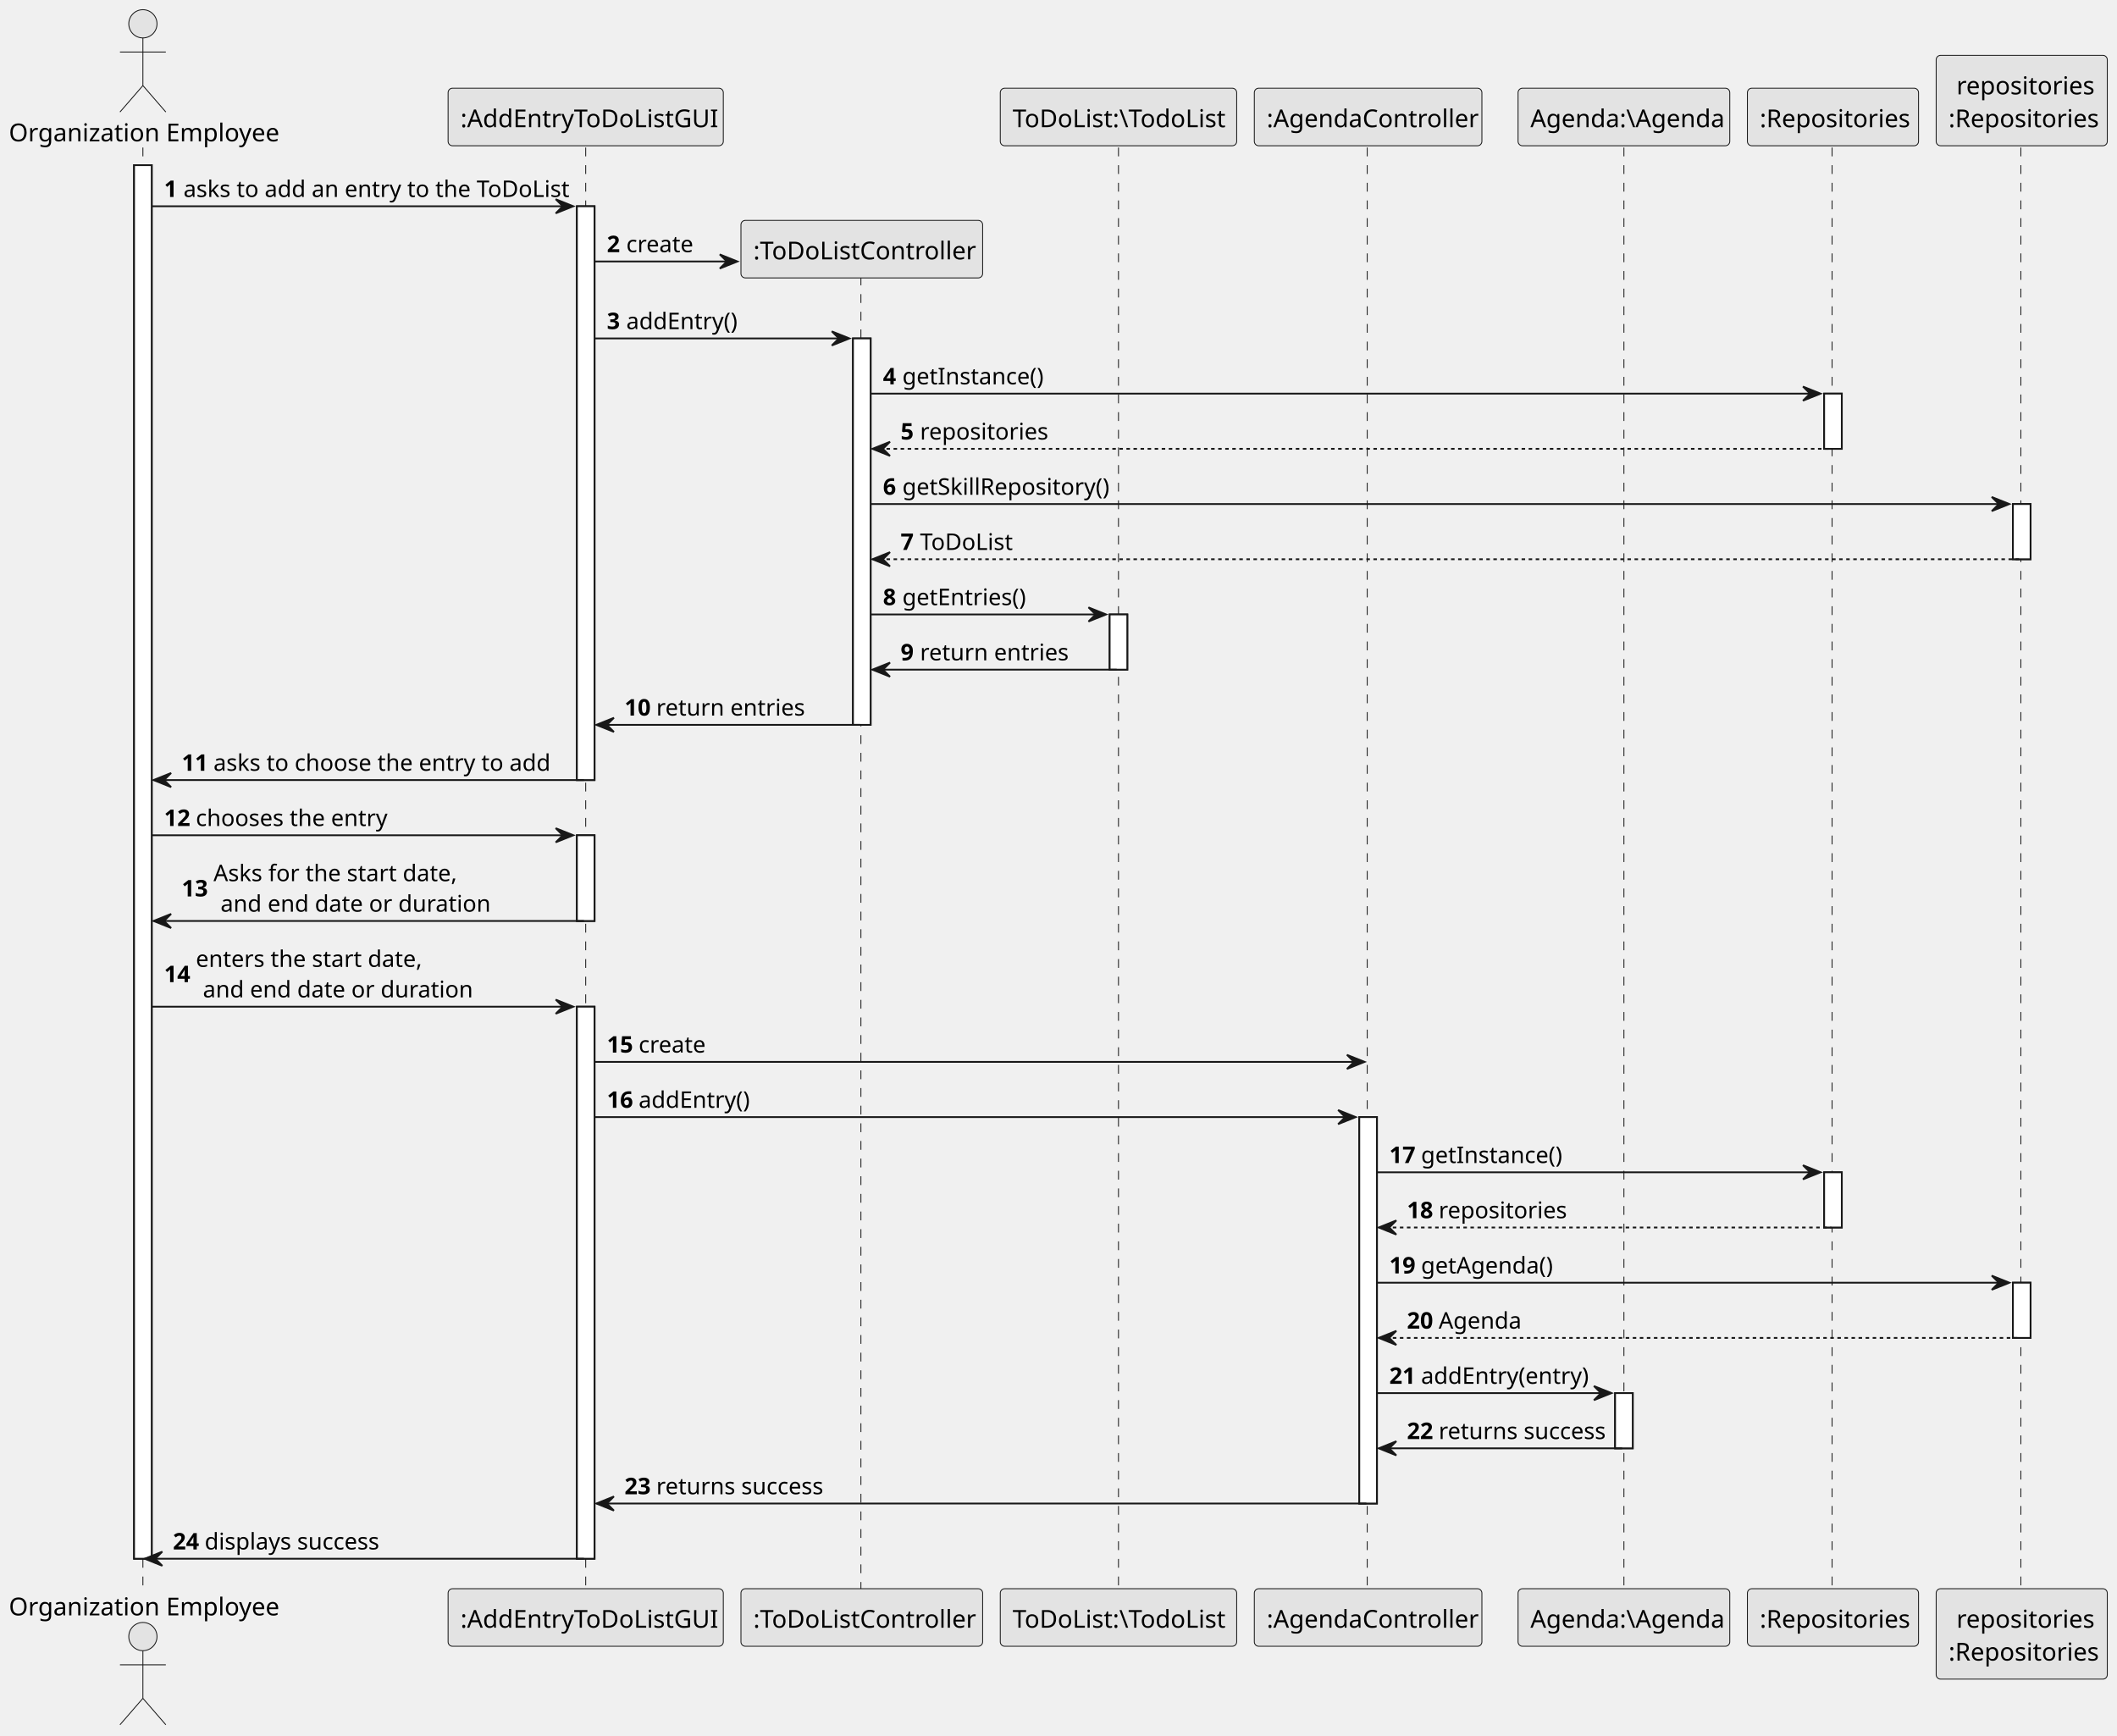
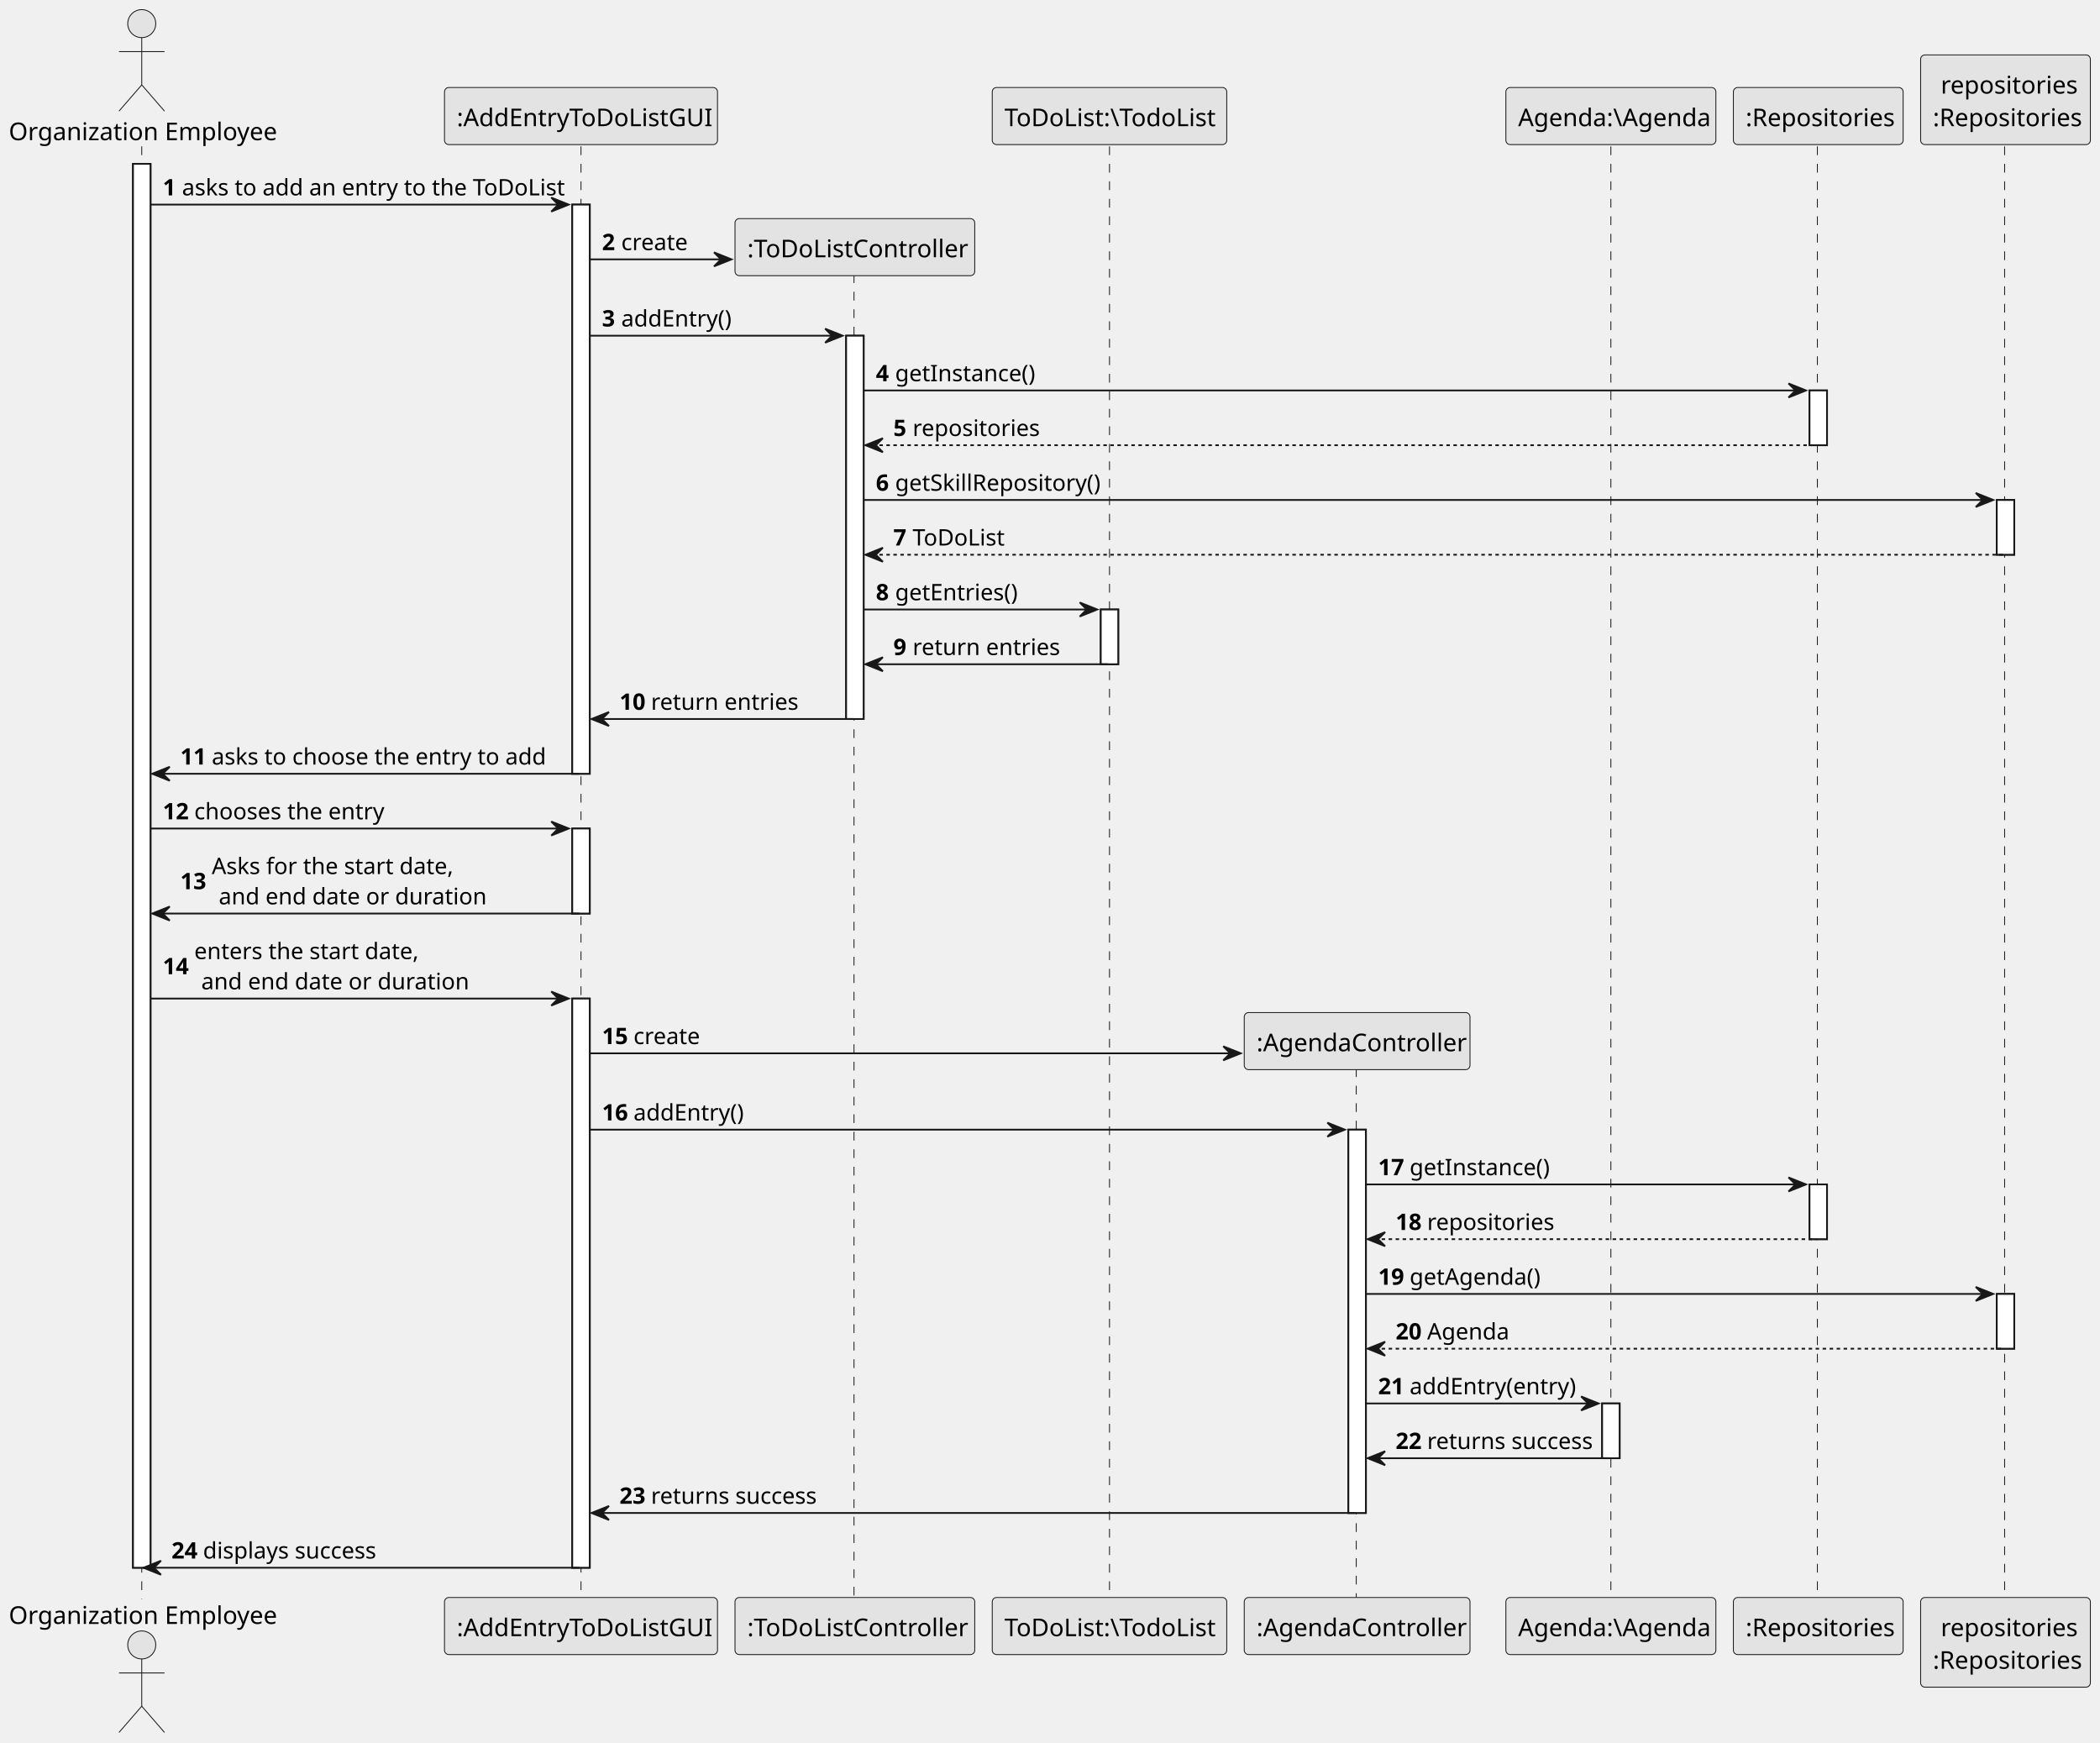
- <svg xmlns="http://www.w3.org/2000/svg" contentStyleType="text/css" height="984px" preserveAspectRatio="none" style="width:1200px;height:984px;background:#FFFFFF;" version="1.1" viewBox="0 0 1200 984" width="1200px" zoomAndPan="magnify">
+ <svg xmlns="http://www.w3.org/2000/svg" contentStyleType="text/css" height="996px" preserveAspectRatio="none" style="width:1200px;height:996px;background:#FFFFFF;" version="1.1" viewBox="0 0 1200 996" width="1200px" zoomAndPan="magnify">
  <defs />
  <g>
-     <rect fill="#FFFFFF" height="789.896" style="stroke:#181818;stroke-width:1.0;" width="10" x="76" y="93.621" />
+     <rect fill="#FFFFFF" height="802.227" style="stroke:#181818;stroke-width:1.0;" width="10" x="76" y="93.621" />
    <rect fill="#FFFFFF" height="325.24" style="stroke:#181818;stroke-width:1.0;" width="10" x="327" y="116.912" />
    <rect fill="#FFFFFF" height="48.582" style="stroke:#181818;stroke-width:1.0;" width="10" x="327" y="473.443" />
-     <rect fill="#FFFFFF" height="312.91" style="stroke:#181818;stroke-width:1.0;" width="10" x="327" y="570.607" />
+     <rect fill="#FFFFFF" height="325.24" style="stroke:#181818;stroke-width:1.0;" width="10" x="327" y="570.607" />
    <rect fill="#FFFFFF" height="219.037" style="stroke:#181818;stroke-width:1.0;" width="10" x="483.5" y="191.824" />
    <rect fill="#FFFFFF" height="31.291" style="stroke:#181818;stroke-width:1.0;" width="10" x="629" y="348.279" />
-     <rect fill="#FFFFFF" height="219.037" style="stroke:#181818;stroke-width:1.0;" width="10" x="770.5" y="633.189" />
-     <rect fill="#FFFFFF" height="31.291" style="stroke:#181818;stroke-width:1.0;" width="10" x="915.5" y="789.644" />
+     <rect fill="#FFFFFF" height="219.037" style="stroke:#181818;stroke-width:1.0;" width="10" x="770.5" y="645.519" />
+     <rect fill="#FFFFFF" height="31.291" style="stroke:#181818;stroke-width:1.0;" width="10" x="915.5" y="801.975" />
    <rect fill="#FFFFFF" height="31.291" style="stroke:#181818;stroke-width:1.0;" width="10" x="1034" y="223.115" />
-     <rect fill="#FFFFFF" height="31.291" style="stroke:#181818;stroke-width:1.0;" width="10" x="1034" y="664.481" />
+     <rect fill="#FFFFFF" height="31.291" style="stroke:#181818;stroke-width:1.0;" width="10" x="1034" y="676.811" />
    <rect fill="#FFFFFF" height="31.291" style="stroke:#181818;stroke-width:1.0;" width="10" x="1141" y="285.697" />
-     <rect fill="#FFFFFF" height="31.291" style="stroke:#181818;stroke-width:1.0;" width="10" x="1141" y="727.062" />
-     <line style="stroke:#181818;stroke-width:0.5;stroke-dasharray:5.0,5.0;" x1="81" x2="81" y1="83.621" y2="901.518" />
-     <line style="stroke:#181818;stroke-width:0.5;stroke-dasharray:5.0,5.0;" x1="332" x2="332" y1="83.621" y2="901.518" />
-     <line style="stroke:#181818;stroke-width:0.5;stroke-dasharray:5.0,5.0;" x1="488" x2="488" y1="156.723" y2="901.518" />
-     <line style="stroke:#181818;stroke-width:0.5;stroke-dasharray:5.0,5.0;" x1="634" x2="634" y1="83.621" y2="901.518" />
-     <line style="stroke:#181818;stroke-width:0.5;stroke-dasharray:5.0,5.0;" x1="775" x2="775" y1="83.621" y2="901.518" />
-     <line style="stroke:#181818;stroke-width:0.5;stroke-dasharray:5.0,5.0;" x1="920.5" x2="920.5" y1="83.621" y2="901.518" />
-     <line style="stroke:#181818;stroke-width:0.5;stroke-dasharray:5.0,5.0;" x1="1038.5" x2="1038.5" y1="83.621" y2="901.518" />
-     <line style="stroke:#181818;stroke-width:0.5;stroke-dasharray:5.0,5.0;" x1="1145.5" x2="1145.5" y1="83.621" y2="901.518" />
+     <rect fill="#FFFFFF" height="31.291" style="stroke:#181818;stroke-width:1.0;" width="10" x="1141" y="739.393" />
+     <line style="stroke:#181818;stroke-width:0.5;stroke-dasharray:5.0,5.0;" x1="81" x2="81" y1="83.621" y2="913.848" />
+     <line style="stroke:#181818;stroke-width:0.5;stroke-dasharray:5.0,5.0;" x1="332" x2="332" y1="83.621" y2="913.848" />
+     <line style="stroke:#181818;stroke-width:0.5;stroke-dasharray:5.0,5.0;" x1="488" x2="488" y1="156.723" y2="913.848" />
+     <line style="stroke:#181818;stroke-width:0.5;stroke-dasharray:5.0,5.0;" x1="634" x2="634" y1="83.621" y2="913.848" />
+     <line style="stroke:#181818;stroke-width:0.5;stroke-dasharray:5.0,5.0;" x1="775" x2="775" y1="610.418" y2="913.848" />
+     <line style="stroke:#181818;stroke-width:0.5;stroke-dasharray:5.0,5.0;" x1="920.5" x2="920.5" y1="83.621" y2="913.848" />
+     <line style="stroke:#181818;stroke-width:0.5;stroke-dasharray:5.0,5.0;" x1="1038.5" x2="1038.5" y1="83.621" y2="913.848" />
+     <line style="stroke:#181818;stroke-width:0.5;stroke-dasharray:5.0,5.0;" x1="1145.5" x2="1145.5" y1="83.621" y2="913.848" />
    <text fill="#000000" font-family="sans-serif" font-size="14" lengthAdjust="spacing" textLength="146" x="5" y="80.107">Organization Employee</text>
    <ellipse cx="81" cy="13.5" fill="#E3E3E3" rx="8" ry="8" style="stroke:#181818;stroke-width:0.5;" />
    <path d="M81,21.5 L81,48.5 M68,29.5 L94,29.5 M81,48.5 L68,63.5 M81,48.5 L94,63.5 " fill="none" style="stroke:#181818;stroke-width:0.5;" />
-     <text fill="#000000" font-family="sans-serif" font-size="14" lengthAdjust="spacing" textLength="146" x="5" y="915.625">Organization Employee</text>
-     <ellipse cx="81" cy="927.639" fill="#E3E3E3" rx="8" ry="8" style="stroke:#181818;stroke-width:0.5;" />
-     <path d="M81,935.639 L81,962.639 M68,943.639 L94,943.639 M81,962.639 L68,977.639 M81,962.639 L94,977.639 " fill="none" style="stroke:#181818;stroke-width:0.5;" />
+     <text fill="#000000" font-family="sans-serif" font-size="14" lengthAdjust="spacing" textLength="146" x="5" y="927.955">Organization Employee</text>
+     <ellipse cx="81" cy="939.969" fill="#E3E3E3" rx="8" ry="8" style="stroke:#181818;stroke-width:0.5;" />
+     <path d="M81,947.969 L81,974.969 M68,955.969 L94,955.969 M81,974.969 L68,989.969 M81,974.969 L94,989.969 " fill="none" style="stroke:#181818;stroke-width:0.5;" />
    <rect fill="#E3E3E3" height="32.621" rx="2.5" ry="2.5" style="stroke:#181818;stroke-width:0.5;" width="156" x="254" y="50" />
    <text fill="#000000" font-family="sans-serif" font-size="14" lengthAdjust="spacing" textLength="142" x="261" y="72.107">:AddEntryToDoListGUI</text>
-     <rect fill="#E3E3E3" height="32.621" rx="2.5" ry="2.5" style="stroke:#181818;stroke-width:0.5;" width="156" x="254" y="900.518" />
-     <text fill="#000000" font-family="sans-serif" font-size="14" lengthAdjust="spacing" textLength="142" x="261" y="922.625">:AddEntryToDoListGUI</text>
-     <rect fill="#E3E3E3" height="32.621" rx="2.5" ry="2.5" style="stroke:#181818;stroke-width:0.5;" width="137" x="420" y="900.518" />
-     <text fill="#000000" font-family="sans-serif" font-size="14" lengthAdjust="spacing" textLength="123" x="427" y="922.625">:ToDoListController</text>
+     <rect fill="#E3E3E3" height="32.621" rx="2.5" ry="2.5" style="stroke:#181818;stroke-width:0.5;" width="156" x="254" y="912.848" />
+     <text fill="#000000" font-family="sans-serif" font-size="14" lengthAdjust="spacing" textLength="142" x="261" y="934.955">:AddEntryToDoListGUI</text>
+     <rect fill="#E3E3E3" height="32.621" rx="2.5" ry="2.5" style="stroke:#181818;stroke-width:0.5;" width="137" x="420" y="912.848" />
+     <text fill="#000000" font-family="sans-serif" font-size="14" lengthAdjust="spacing" textLength="123" x="427" y="934.955">:ToDoListController</text>
    <rect fill="#E3E3E3" height="32.621" rx="2.5" ry="2.5" style="stroke:#181818;stroke-width:0.5;" width="134" x="567" y="50" />
    <text fill="#000000" font-family="sans-serif" font-size="14" lengthAdjust="spacing" textLength="120" x="574" y="72.107">ToDoList:\TodoList</text>
-     <rect fill="#E3E3E3" height="32.621" rx="2.5" ry="2.5" style="stroke:#181818;stroke-width:0.5;" width="134" x="567" y="900.518" />
-     <text fill="#000000" font-family="sans-serif" font-size="14" lengthAdjust="spacing" textLength="120" x="574" y="922.625">ToDoList:\TodoList</text>
-     <rect fill="#E3E3E3" height="32.621" rx="2.5" ry="2.5" style="stroke:#181818;stroke-width:0.5;" width="129" x="711" y="50" />
-     <text fill="#000000" font-family="sans-serif" font-size="14" lengthAdjust="spacing" textLength="115" x="718" y="72.107">:AgendaController</text>
-     <rect fill="#E3E3E3" height="32.621" rx="2.5" ry="2.5" style="stroke:#181818;stroke-width:0.5;" width="129" x="711" y="900.518" />
-     <text fill="#000000" font-family="sans-serif" font-size="14" lengthAdjust="spacing" textLength="115" x="718" y="922.625">:AgendaController</text>
+     <rect fill="#E3E3E3" height="32.621" rx="2.5" ry="2.5" style="stroke:#181818;stroke-width:0.5;" width="134" x="567" y="912.848" />
+     <text fill="#000000" font-family="sans-serif" font-size="14" lengthAdjust="spacing" textLength="120" x="574" y="934.955">ToDoList:\TodoList</text>
+     <rect fill="#E3E3E3" height="32.621" rx="2.5" ry="2.5" style="stroke:#181818;stroke-width:0.5;" width="129" x="711" y="912.848" />
+     <text fill="#000000" font-family="sans-serif" font-size="14" lengthAdjust="spacing" textLength="115" x="718" y="934.955">:AgendaController</text>
    <rect fill="#E3E3E3" height="32.621" rx="2.5" ry="2.5" style="stroke:#181818;stroke-width:0.5;" width="120" x="860.5" y="50" />
    <text fill="#000000" font-family="sans-serif" font-size="14" lengthAdjust="spacing" textLength="106" x="867.5" y="72.107">Agenda:\Agenda</text>
-     <rect fill="#E3E3E3" height="32.621" rx="2.5" ry="2.5" style="stroke:#181818;stroke-width:0.5;" width="120" x="860.5" y="900.518" />
-     <text fill="#000000" font-family="sans-serif" font-size="14" lengthAdjust="spacing" textLength="106" x="867.5" y="922.625">Agenda:\Agenda</text>
+     <rect fill="#E3E3E3" height="32.621" rx="2.5" ry="2.5" style="stroke:#181818;stroke-width:0.5;" width="120" x="860.5" y="912.848" />
+     <text fill="#000000" font-family="sans-serif" font-size="14" lengthAdjust="spacing" textLength="106" x="867.5" y="934.955">Agenda:\Agenda</text>
    <rect fill="#E3E3E3" height="32.621" rx="2.5" ry="2.5" style="stroke:#181818;stroke-width:0.5;" width="97" x="990.5" y="50" />
    <text fill="#000000" font-family="sans-serif" font-size="14" lengthAdjust="spacing" textLength="83" x="997.5" y="72.107">:Repositories</text>
-     <rect fill="#E3E3E3" height="32.621" rx="2.5" ry="2.5" style="stroke:#181818;stroke-width:0.5;" width="97" x="990.5" y="900.518" />
-     <text fill="#000000" font-family="sans-serif" font-size="14" lengthAdjust="spacing" textLength="83" x="997.5" y="922.625">:Repositories</text>
+     <rect fill="#E3E3E3" height="32.621" rx="2.5" ry="2.5" style="stroke:#181818;stroke-width:0.5;" width="97" x="990.5" y="912.848" />
+     <text fill="#000000" font-family="sans-serif" font-size="14" lengthAdjust="spacing" textLength="83" x="997.5" y="934.955">:Repositories</text>
    <rect fill="#E3E3E3" height="51.242" rx="2.5" ry="2.5" style="stroke:#181818;stroke-width:0.5;" width="97" x="1097.5" y="31.379" />
    <text fill="#000000" font-family="sans-serif" font-size="14" lengthAdjust="spacing" textLength="74" x="1109" y="53.486">repositories</text>
    <text fill="#000000" font-family="sans-serif" font-size="14" lengthAdjust="spacing" textLength="83" x="1104.5" y="72.107">:Repositories</text>
-     <rect fill="#E3E3E3" height="51.242" rx="2.5" ry="2.5" style="stroke:#181818;stroke-width:0.5;" width="97" x="1097.5" y="900.518" />
-     <text fill="#000000" font-family="sans-serif" font-size="14" lengthAdjust="spacing" textLength="74" x="1109" y="922.625">repositories</text>
-     <text fill="#000000" font-family="sans-serif" font-size="14" lengthAdjust="spacing" textLength="83" x="1104.5" y="941.246">:Repositories</text>
-     <rect fill="#FFFFFF" height="789.896" style="stroke:#181818;stroke-width:1.0;" width="10" x="76" y="93.621" />
+     <rect fill="#E3E3E3" height="51.242" rx="2.5" ry="2.5" style="stroke:#181818;stroke-width:0.5;" width="97" x="1097.5" y="912.848" />
+     <text fill="#000000" font-family="sans-serif" font-size="14" lengthAdjust="spacing" textLength="74" x="1109" y="934.955">repositories</text>
+     <text fill="#000000" font-family="sans-serif" font-size="14" lengthAdjust="spacing" textLength="83" x="1104.5" y="953.576">:Repositories</text>
+     <rect fill="#FFFFFF" height="802.227" style="stroke:#181818;stroke-width:1.0;" width="10" x="76" y="93.621" />
    <rect fill="#FFFFFF" height="325.24" style="stroke:#181818;stroke-width:1.0;" width="10" x="327" y="116.912" />
    <rect fill="#FFFFFF" height="48.582" style="stroke:#181818;stroke-width:1.0;" width="10" x="327" y="473.443" />
-     <rect fill="#FFFFFF" height="312.91" style="stroke:#181818;stroke-width:1.0;" width="10" x="327" y="570.607" />
+     <rect fill="#FFFFFF" height="325.24" style="stroke:#181818;stroke-width:1.0;" width="10" x="327" y="570.607" />
    <rect fill="#FFFFFF" height="219.037" style="stroke:#181818;stroke-width:1.0;" width="10" x="483.5" y="191.824" />
    <rect fill="#FFFFFF" height="31.291" style="stroke:#181818;stroke-width:1.0;" width="10" x="629" y="348.279" />
-     <rect fill="#FFFFFF" height="219.037" style="stroke:#181818;stroke-width:1.0;" width="10" x="770.5" y="633.189" />
-     <rect fill="#FFFFFF" height="31.291" style="stroke:#181818;stroke-width:1.0;" width="10" x="915.5" y="789.644" />
+     <rect fill="#FFFFFF" height="219.037" style="stroke:#181818;stroke-width:1.0;" width="10" x="770.5" y="645.519" />
+     <rect fill="#FFFFFF" height="31.291" style="stroke:#181818;stroke-width:1.0;" width="10" x="915.5" y="801.975" />
    <rect fill="#FFFFFF" height="31.291" style="stroke:#181818;stroke-width:1.0;" width="10" x="1034" y="223.115" />
-     <rect fill="#FFFFFF" height="31.291" style="stroke:#181818;stroke-width:1.0;" width="10" x="1034" y="664.481" />
+     <rect fill="#FFFFFF" height="31.291" style="stroke:#181818;stroke-width:1.0;" width="10" x="1034" y="676.811" />
    <rect fill="#FFFFFF" height="31.291" style="stroke:#181818;stroke-width:1.0;" width="10" x="1141" y="285.697" />
-     <rect fill="#FFFFFF" height="31.291" style="stroke:#181818;stroke-width:1.0;" width="10" x="1141" y="727.062" />
+     <rect fill="#FFFFFF" height="31.291" style="stroke:#181818;stroke-width:1.0;" width="10" x="1141" y="739.393" />
    <polygon fill="#181818" points="315,112.912,325,116.912,315,120.912,319,116.912" style="stroke:#181818;stroke-width:1.0;" />
    <line style="stroke:#181818;stroke-width:1.0;" x1="86" x2="321" y1="116.912" y2="116.912" />
    <text fill="#000000" font-family="sans-serif" font-size="13" font-weight="bold" lengthAdjust="spacing" textLength="7" x="93" y="111.649">1</text>
    <text fill="#000000" font-family="sans-serif" font-size="13" lengthAdjust="spacing" textLength="211" x="104" y="111.649">asks to add an entry to the ToDoList</text>
    <polygon fill="#181818" points="408,144.203,418,148.203,408,152.203,412,148.203" style="stroke:#181818;stroke-width:1.0;" />
    <line style="stroke:#181818;stroke-width:1.0;" x1="337" x2="414" y1="148.203" y2="148.203" />
    <text fill="#000000" font-family="sans-serif" font-size="13" font-weight="bold" lengthAdjust="spacing" textLength="7" x="344" y="142.94">2</text>
    <text fill="#000000" font-family="sans-serif" font-size="13" lengthAdjust="spacing" textLength="36" x="355" y="142.94">create</text>
    <rect fill="#E3E3E3" height="32.621" rx="2.5" ry="2.5" style="stroke:#181818;stroke-width:0.5;" width="137" x="420" y="124.912" />
    <text fill="#000000" font-family="sans-serif" font-size="14" lengthAdjust="spacing" textLength="123" x="427" y="147.019">:ToDoListController</text>
    <polygon fill="#181818" points="471.5,187.824,481.5,191.824,471.5,195.824,475.5,191.824" style="stroke:#181818;stroke-width:1.0;" />
    <line style="stroke:#181818;stroke-width:1.0;" x1="337" x2="477.5" y1="191.824" y2="191.824" />
    <text fill="#000000" font-family="sans-serif" font-size="13" font-weight="bold" lengthAdjust="spacing" textLength="7" x="344" y="186.561">3</text>
    <text fill="#000000" font-family="sans-serif" font-size="13" lengthAdjust="spacing" textLength="60" x="355" y="186.561">addEntry()</text>
    <polygon fill="#181818" points="1022,219.115,1032,223.115,1022,227.115,1026,223.115" style="stroke:#181818;stroke-width:1.0;" />
    <line style="stroke:#181818;stroke-width:1.0;" x1="493.5" x2="1028" y1="223.115" y2="223.115" />
    <text fill="#000000" font-family="sans-serif" font-size="13" font-weight="bold" lengthAdjust="spacing" textLength="7" x="500.5" y="217.852">4</text>
    <text fill="#000000" font-family="sans-serif" font-size="13" lengthAdjust="spacing" textLength="75" x="511.5" y="217.852">getInstance()</text>
    <polygon fill="#181818" points="504.5,250.406,494.5,254.406,504.5,258.406,500.5,254.406" style="stroke:#181818;stroke-width:1.0;" />
    <line style="stroke:#181818;stroke-width:1.0;stroke-dasharray:2.0,2.0;" x1="498.5" x2="1038" y1="254.406" y2="254.406" />
    <text fill="#000000" font-family="sans-serif" font-size="13" font-weight="bold" lengthAdjust="spacing" textLength="7" x="510.5" y="249.144">5</text>
    <text fill="#000000" font-family="sans-serif" font-size="13" lengthAdjust="spacing" textLength="67" x="521.5" y="249.144">repositories</text>
    <polygon fill="#181818" points="1129,281.697,1139,285.697,1129,289.697,1133,285.697" style="stroke:#181818;stroke-width:1.0;" />
    <line style="stroke:#181818;stroke-width:1.0;" x1="493.5" x2="1135" y1="285.697" y2="285.697" />
    <text fill="#000000" font-family="sans-serif" font-size="13" font-weight="bold" lengthAdjust="spacing" textLength="7" x="500.5" y="280.435">6</text>
    <text fill="#000000" font-family="sans-serif" font-size="13" lengthAdjust="spacing" textLength="113" x="511.5" y="280.435">getSkillRepository()</text>
    <polygon fill="#181818" points="504.5,312.988,494.5,316.988,504.5,320.988,500.5,316.988" style="stroke:#181818;stroke-width:1.0;" />
    <line style="stroke:#181818;stroke-width:1.0;stroke-dasharray:2.0,2.0;" x1="498.5" x2="1145" y1="316.988" y2="316.988" />
    <text fill="#000000" font-family="sans-serif" font-size="13" font-weight="bold" lengthAdjust="spacing" textLength="7" x="510.5" y="311.726">7</text>
    <text fill="#000000" font-family="sans-serif" font-size="13" lengthAdjust="spacing" textLength="51" x="521.5" y="311.726">ToDoList</text>
    <polygon fill="#181818" points="617,344.279,627,348.279,617,352.279,621,348.279" style="stroke:#181818;stroke-width:1.0;" />
    <line style="stroke:#181818;stroke-width:1.0;" x1="493.5" x2="623" y1="348.279" y2="348.279" />
    <text fill="#000000" font-family="sans-serif" font-size="13" font-weight="bold" lengthAdjust="spacing" textLength="7" x="500.5" y="343.017">8</text>
    <text fill="#000000" font-family="sans-serif" font-size="13" lengthAdjust="spacing" textLength="67" x="511.5" y="343.017">getEntries()</text>
    <polygon fill="#181818" points="504.5,375.57,494.5,379.57,504.5,383.57,500.5,379.57" style="stroke:#181818;stroke-width:1.0;" />
    <line style="stroke:#181818;stroke-width:1.0;" x1="498.5" x2="633" y1="379.57" y2="379.57" />
    <text fill="#000000" font-family="sans-serif" font-size="13" font-weight="bold" lengthAdjust="spacing" textLength="7" x="510.5" y="374.308">9</text>
    <text fill="#000000" font-family="sans-serif" font-size="13" lengthAdjust="spacing" textLength="76" x="521.5" y="374.308">return entries</text>
    <polygon fill="#181818" points="348,406.861,338,410.861,348,414.861,344,410.861" style="stroke:#181818;stroke-width:1.0;" />
    <line style="stroke:#181818;stroke-width:1.0;" x1="342" x2="487.5" y1="410.861" y2="410.861" />
    <text fill="#000000" font-family="sans-serif" font-size="13" font-weight="bold" lengthAdjust="spacing" textLength="14" x="354" y="405.599">10</text>
    <text fill="#000000" font-family="sans-serif" font-size="13" lengthAdjust="spacing" textLength="76" x="372" y="405.599">return entries</text>
    <polygon fill="#181818" points="97,438.152,87,442.152,97,446.152,93,442.152" style="stroke:#181818;stroke-width:1.0;" />
    <line style="stroke:#181818;stroke-width:1.0;" x1="91" x2="331" y1="442.152" y2="442.152" />
    <text fill="#000000" font-family="sans-serif" font-size="13" font-weight="bold" lengthAdjust="spacing" textLength="14" x="103" y="436.89">11</text>
    <text fill="#000000" font-family="sans-serif" font-size="13" lengthAdjust="spacing" textLength="184" x="121" y="436.89">asks to choose the entry to add</text>
    <polygon fill="#181818" points="315,469.443,325,473.443,315,477.443,319,473.443" style="stroke:#181818;stroke-width:1.0;" />
    <line style="stroke:#181818;stroke-width:1.0;" x1="86" x2="321" y1="473.443" y2="473.443" />
    <text fill="#000000" font-family="sans-serif" font-size="13" font-weight="bold" lengthAdjust="spacing" textLength="14" x="93" y="468.181">12</text>
    <text fill="#000000" font-family="sans-serif" font-size="13" lengthAdjust="spacing" textLength="104" x="111" y="468.181">chooses the entry</text>
    <polygon fill="#181818" points="97,518.025,87,522.025,97,526.025,93,522.025" style="stroke:#181818;stroke-width:1.0;" />
    <line style="stroke:#181818;stroke-width:1.0;" x1="91" x2="331" y1="522.025" y2="522.025" />
    <text fill="#000000" font-family="sans-serif" font-size="13" font-weight="bold" lengthAdjust="spacing" textLength="14" x="103" y="508.117">13</text>
    <text fill="#000000" font-family="sans-serif" font-size="13" lengthAdjust="spacing" textLength="133" x="121" y="499.472">Asks for the start date,</text>
    <text fill="#000000" font-family="sans-serif" font-size="13" lengthAdjust="spacing" textLength="140" x="125" y="516.763">and end date or duration</text>
    <polygon fill="#181818" points="315,566.607,325,570.607,315,574.607,319,570.607" style="stroke:#181818;stroke-width:1.0;" />
    <line style="stroke:#181818;stroke-width:1.0;" x1="86" x2="321" y1="570.607" y2="570.607" />
    <text fill="#000000" font-family="sans-serif" font-size="13" font-weight="bold" lengthAdjust="spacing" textLength="14" x="93" y="556.699">14</text>
    <text fill="#000000" font-family="sans-serif" font-size="13" lengthAdjust="spacing" textLength="121" x="111" y="548.054">enters the start date,</text>
    <text fill="#000000" font-family="sans-serif" font-size="13" lengthAdjust="spacing" textLength="140" x="115" y="565.345">and end date or duration</text>
-     <polygon fill="#181818" points="763.5,597.898,773.5,601.898,763.5,605.898,767.5,601.898" style="stroke:#181818;stroke-width:1.0;" />
-     <line style="stroke:#181818;stroke-width:1.0;" x1="337" x2="769.5" y1="601.898" y2="601.898" />
+     <polygon fill="#181818" points="699,597.898,709,601.898,699,605.898,703,601.898" style="stroke:#181818;stroke-width:1.0;" />
+     <line style="stroke:#181818;stroke-width:1.0;" x1="337" x2="705" y1="601.898" y2="601.898" />
    <text fill="#000000" font-family="sans-serif" font-size="13" font-weight="bold" lengthAdjust="spacing" textLength="14" x="344" y="596.636">15</text>
    <text fill="#000000" font-family="sans-serif" font-size="13" lengthAdjust="spacing" textLength="36" x="362" y="596.636">create</text>
-     <polygon fill="#181818" points="758.5,629.189,768.5,633.189,758.5,637.189,762.5,633.189" style="stroke:#181818;stroke-width:1.0;" />
-     <line style="stroke:#181818;stroke-width:1.0;" x1="337" x2="764.5" y1="633.189" y2="633.189" />
-     <text fill="#000000" font-family="sans-serif" font-size="13" font-weight="bold" lengthAdjust="spacing" textLength="14" x="344" y="627.927">16</text>
-     <text fill="#000000" font-family="sans-serif" font-size="13" lengthAdjust="spacing" textLength="60" x="362" y="627.927">addEntry()</text>
-     <polygon fill="#181818" points="1022,660.481,1032,664.481,1022,668.481,1026,664.481" style="stroke:#181818;stroke-width:1.0;" />
-     <line style="stroke:#181818;stroke-width:1.0;" x1="780.5" x2="1028" y1="664.481" y2="664.481" />
-     <text fill="#000000" font-family="sans-serif" font-size="13" font-weight="bold" lengthAdjust="spacing" textLength="14" x="787.5" y="659.218">17</text>
-     <text fill="#000000" font-family="sans-serif" font-size="13" lengthAdjust="spacing" textLength="75" x="805.5" y="659.218">getInstance()</text>
-     <polygon fill="#181818" points="791.5,691.771,781.5,695.771,791.5,699.771,787.5,695.771" style="stroke:#181818;stroke-width:1.0;" />
-     <line style="stroke:#181818;stroke-width:1.0;stroke-dasharray:2.0,2.0;" x1="785.5" x2="1038" y1="695.771" y2="695.771" />
-     <text fill="#000000" font-family="sans-serif" font-size="13" font-weight="bold" lengthAdjust="spacing" textLength="14" x="797.5" y="690.509">18</text>
-     <text fill="#000000" font-family="sans-serif" font-size="13" lengthAdjust="spacing" textLength="67" x="815.5" y="690.509">repositories</text>
-     <polygon fill="#181818" points="1129,723.062,1139,727.062,1129,731.062,1133,727.062" style="stroke:#181818;stroke-width:1.0;" />
-     <line style="stroke:#181818;stroke-width:1.0;" x1="780.5" x2="1135" y1="727.062" y2="727.062" />
-     <text fill="#000000" font-family="sans-serif" font-size="13" font-weight="bold" lengthAdjust="spacing" textLength="14" x="787.5" y="721.8">19</text>
-     <text fill="#000000" font-family="sans-serif" font-size="13" lengthAdjust="spacing" textLength="70" x="805.5" y="721.8">getAgenda()</text>
-     <polygon fill="#181818" points="791.5,754.354,781.5,758.354,791.5,762.354,787.5,758.354" style="stroke:#181818;stroke-width:1.0;" />
-     <line style="stroke:#181818;stroke-width:1.0;stroke-dasharray:2.0,2.0;" x1="785.5" x2="1145" y1="758.354" y2="758.354" />
-     <text fill="#000000" font-family="sans-serif" font-size="13" font-weight="bold" lengthAdjust="spacing" textLength="14" x="797.5" y="753.091">20</text>
-     <text fill="#000000" font-family="sans-serif" font-size="13" lengthAdjust="spacing" textLength="44" x="815.5" y="753.091">Agenda</text>
-     <polygon fill="#181818" points="903.5,785.644,913.5,789.644,903.5,793.644,907.5,789.644" style="stroke:#181818;stroke-width:1.0;" />
-     <line style="stroke:#181818;stroke-width:1.0;" x1="780.5" x2="909.5" y1="789.644" y2="789.644" />
-     <text fill="#000000" font-family="sans-serif" font-size="13" font-weight="bold" lengthAdjust="spacing" textLength="14" x="787.5" y="784.382">21</text>
-     <text fill="#000000" font-family="sans-serif" font-size="13" lengthAdjust="spacing" textLength="89" x="805.5" y="784.382">addEntry(entry)</text>
-     <polygon fill="#181818" points="791.5,816.936,781.5,820.936,791.5,824.936,787.5,820.936" style="stroke:#181818;stroke-width:1.0;" />
-     <line style="stroke:#181818;stroke-width:1.0;" x1="785.5" x2="919.5" y1="820.936" y2="820.936" />
-     <text fill="#000000" font-family="sans-serif" font-size="13" font-weight="bold" lengthAdjust="spacing" textLength="14" x="797.5" y="815.673">22</text>
-     <text fill="#000000" font-family="sans-serif" font-size="13" lengthAdjust="spacing" textLength="93" x="815.5" y="815.673">returns success</text>
-     <polygon fill="#181818" points="348,848.227,338,852.227,348,856.227,344,852.227" style="stroke:#181818;stroke-width:1.0;" />
-     <line style="stroke:#181818;stroke-width:1.0;" x1="342" x2="774.5" y1="852.227" y2="852.227" />
-     <text fill="#000000" font-family="sans-serif" font-size="13" font-weight="bold" lengthAdjust="spacing" textLength="14" x="354" y="846.964">23</text>
-     <text fill="#000000" font-family="sans-serif" font-size="13" lengthAdjust="spacing" textLength="93" x="372" y="846.964">returns success</text>
-     <polygon fill="#181818" points="92,879.518,82,883.518,92,887.518,88,883.518" style="stroke:#181818;stroke-width:1.0;" />
-     <line style="stroke:#181818;stroke-width:1.0;" x1="86" x2="331" y1="883.518" y2="883.518" />
-     <text fill="#000000" font-family="sans-serif" font-size="13" font-weight="bold" lengthAdjust="spacing" textLength="14" x="98" y="878.255">24</text>
-     <text fill="#000000" font-family="sans-serif" font-size="13" lengthAdjust="spacing" textLength="101" x="116" y="878.255">displays success</text>
+     <rect fill="#E3E3E3" height="32.621" rx="2.5" ry="2.5" style="stroke:#181818;stroke-width:0.5;" width="129" x="711" y="578.607" />
+     <text fill="#000000" font-family="sans-serif" font-size="14" lengthAdjust="spacing" textLength="115" x="718" y="600.715">:AgendaController</text>
+     <polygon fill="#181818" points="758.5,641.519,768.5,645.519,758.5,649.519,762.5,645.519" style="stroke:#181818;stroke-width:1.0;" />
+     <line style="stroke:#181818;stroke-width:1.0;" x1="337" x2="764.5" y1="645.519" y2="645.519" />
+     <text fill="#000000" font-family="sans-serif" font-size="13" font-weight="bold" lengthAdjust="spacing" textLength="14" x="344" y="640.257">16</text>
+     <text fill="#000000" font-family="sans-serif" font-size="13" lengthAdjust="spacing" textLength="60" x="362" y="640.257">addEntry()</text>
+     <polygon fill="#181818" points="1022,672.811,1032,676.811,1022,680.811,1026,676.811" style="stroke:#181818;stroke-width:1.0;" />
+     <line style="stroke:#181818;stroke-width:1.0;" x1="780.5" x2="1028" y1="676.811" y2="676.811" />
+     <text fill="#000000" font-family="sans-serif" font-size="13" font-weight="bold" lengthAdjust="spacing" textLength="14" x="787.5" y="671.548">17</text>
+     <text fill="#000000" font-family="sans-serif" font-size="13" lengthAdjust="spacing" textLength="75" x="805.5" y="671.548">getInstance()</text>
+     <polygon fill="#181818" points="791.5,704.102,781.5,708.102,791.5,712.102,787.5,708.102" style="stroke:#181818;stroke-width:1.0;" />
+     <line style="stroke:#181818;stroke-width:1.0;stroke-dasharray:2.0,2.0;" x1="785.5" x2="1038" y1="708.102" y2="708.102" />
+     <text fill="#000000" font-family="sans-serif" font-size="13" font-weight="bold" lengthAdjust="spacing" textLength="14" x="797.5" y="702.839">18</text>
+     <text fill="#000000" font-family="sans-serif" font-size="13" lengthAdjust="spacing" textLength="67" x="815.5" y="702.839">repositories</text>
+     <polygon fill="#181818" points="1129,735.393,1139,739.393,1129,743.393,1133,739.393" style="stroke:#181818;stroke-width:1.0;" />
+     <line style="stroke:#181818;stroke-width:1.0;" x1="780.5" x2="1135" y1="739.393" y2="739.393" />
+     <text fill="#000000" font-family="sans-serif" font-size="13" font-weight="bold" lengthAdjust="spacing" textLength="14" x="787.5" y="734.13">19</text>
+     <text fill="#000000" font-family="sans-serif" font-size="13" lengthAdjust="spacing" textLength="70" x="805.5" y="734.13">getAgenda()</text>
+     <polygon fill="#181818" points="791.5,766.684,781.5,770.684,791.5,774.684,787.5,770.684" style="stroke:#181818;stroke-width:1.0;" />
+     <line style="stroke:#181818;stroke-width:1.0;stroke-dasharray:2.0,2.0;" x1="785.5" x2="1145" y1="770.684" y2="770.684" />
+     <text fill="#000000" font-family="sans-serif" font-size="13" font-weight="bold" lengthAdjust="spacing" textLength="14" x="797.5" y="765.421">20</text>
+     <text fill="#000000" font-family="sans-serif" font-size="13" lengthAdjust="spacing" textLength="44" x="815.5" y="765.421">Agenda</text>
+     <polygon fill="#181818" points="903.5,797.975,913.5,801.975,903.5,805.975,907.5,801.975" style="stroke:#181818;stroke-width:1.0;" />
+     <line style="stroke:#181818;stroke-width:1.0;" x1="780.5" x2="909.5" y1="801.975" y2="801.975" />
+     <text fill="#000000" font-family="sans-serif" font-size="13" font-weight="bold" lengthAdjust="spacing" textLength="14" x="787.5" y="796.712">21</text>
+     <text fill="#000000" font-family="sans-serif" font-size="13" lengthAdjust="spacing" textLength="89" x="805.5" y="796.712">addEntry(entry)</text>
+     <polygon fill="#181818" points="791.5,829.266,781.5,833.266,791.5,837.266,787.5,833.266" style="stroke:#181818;stroke-width:1.0;" />
+     <line style="stroke:#181818;stroke-width:1.0;" x1="785.5" x2="919.5" y1="833.266" y2="833.266" />
+     <text fill="#000000" font-family="sans-serif" font-size="13" font-weight="bold" lengthAdjust="spacing" textLength="14" x="797.5" y="828.003">22</text>
+     <text fill="#000000" font-family="sans-serif" font-size="13" lengthAdjust="spacing" textLength="93" x="815.5" y="828.003">returns success</text>
+     <polygon fill="#181818" points="348,860.557,338,864.557,348,868.557,344,864.557" style="stroke:#181818;stroke-width:1.0;" />
+     <line style="stroke:#181818;stroke-width:1.0;" x1="342" x2="774.5" y1="864.557" y2="864.557" />
+     <text fill="#000000" font-family="sans-serif" font-size="13" font-weight="bold" lengthAdjust="spacing" textLength="14" x="354" y="859.294">23</text>
+     <text fill="#000000" font-family="sans-serif" font-size="13" lengthAdjust="spacing" textLength="93" x="372" y="859.294">returns success</text>
+     <polygon fill="#181818" points="92,891.848,82,895.848,92,899.848,88,895.848" style="stroke:#181818;stroke-width:1.0;" />
+     <line style="stroke:#181818;stroke-width:1.0;" x1="86" x2="331" y1="895.848" y2="895.848" />
+     <text fill="#000000" font-family="sans-serif" font-size="13" font-weight="bold" lengthAdjust="spacing" textLength="14" x="98" y="890.585">24</text>
+     <text fill="#000000" font-family="sans-serif" font-size="13" lengthAdjust="spacing" textLength="101" x="116" y="890.585">displays success</text>
  </g>
</svg>
